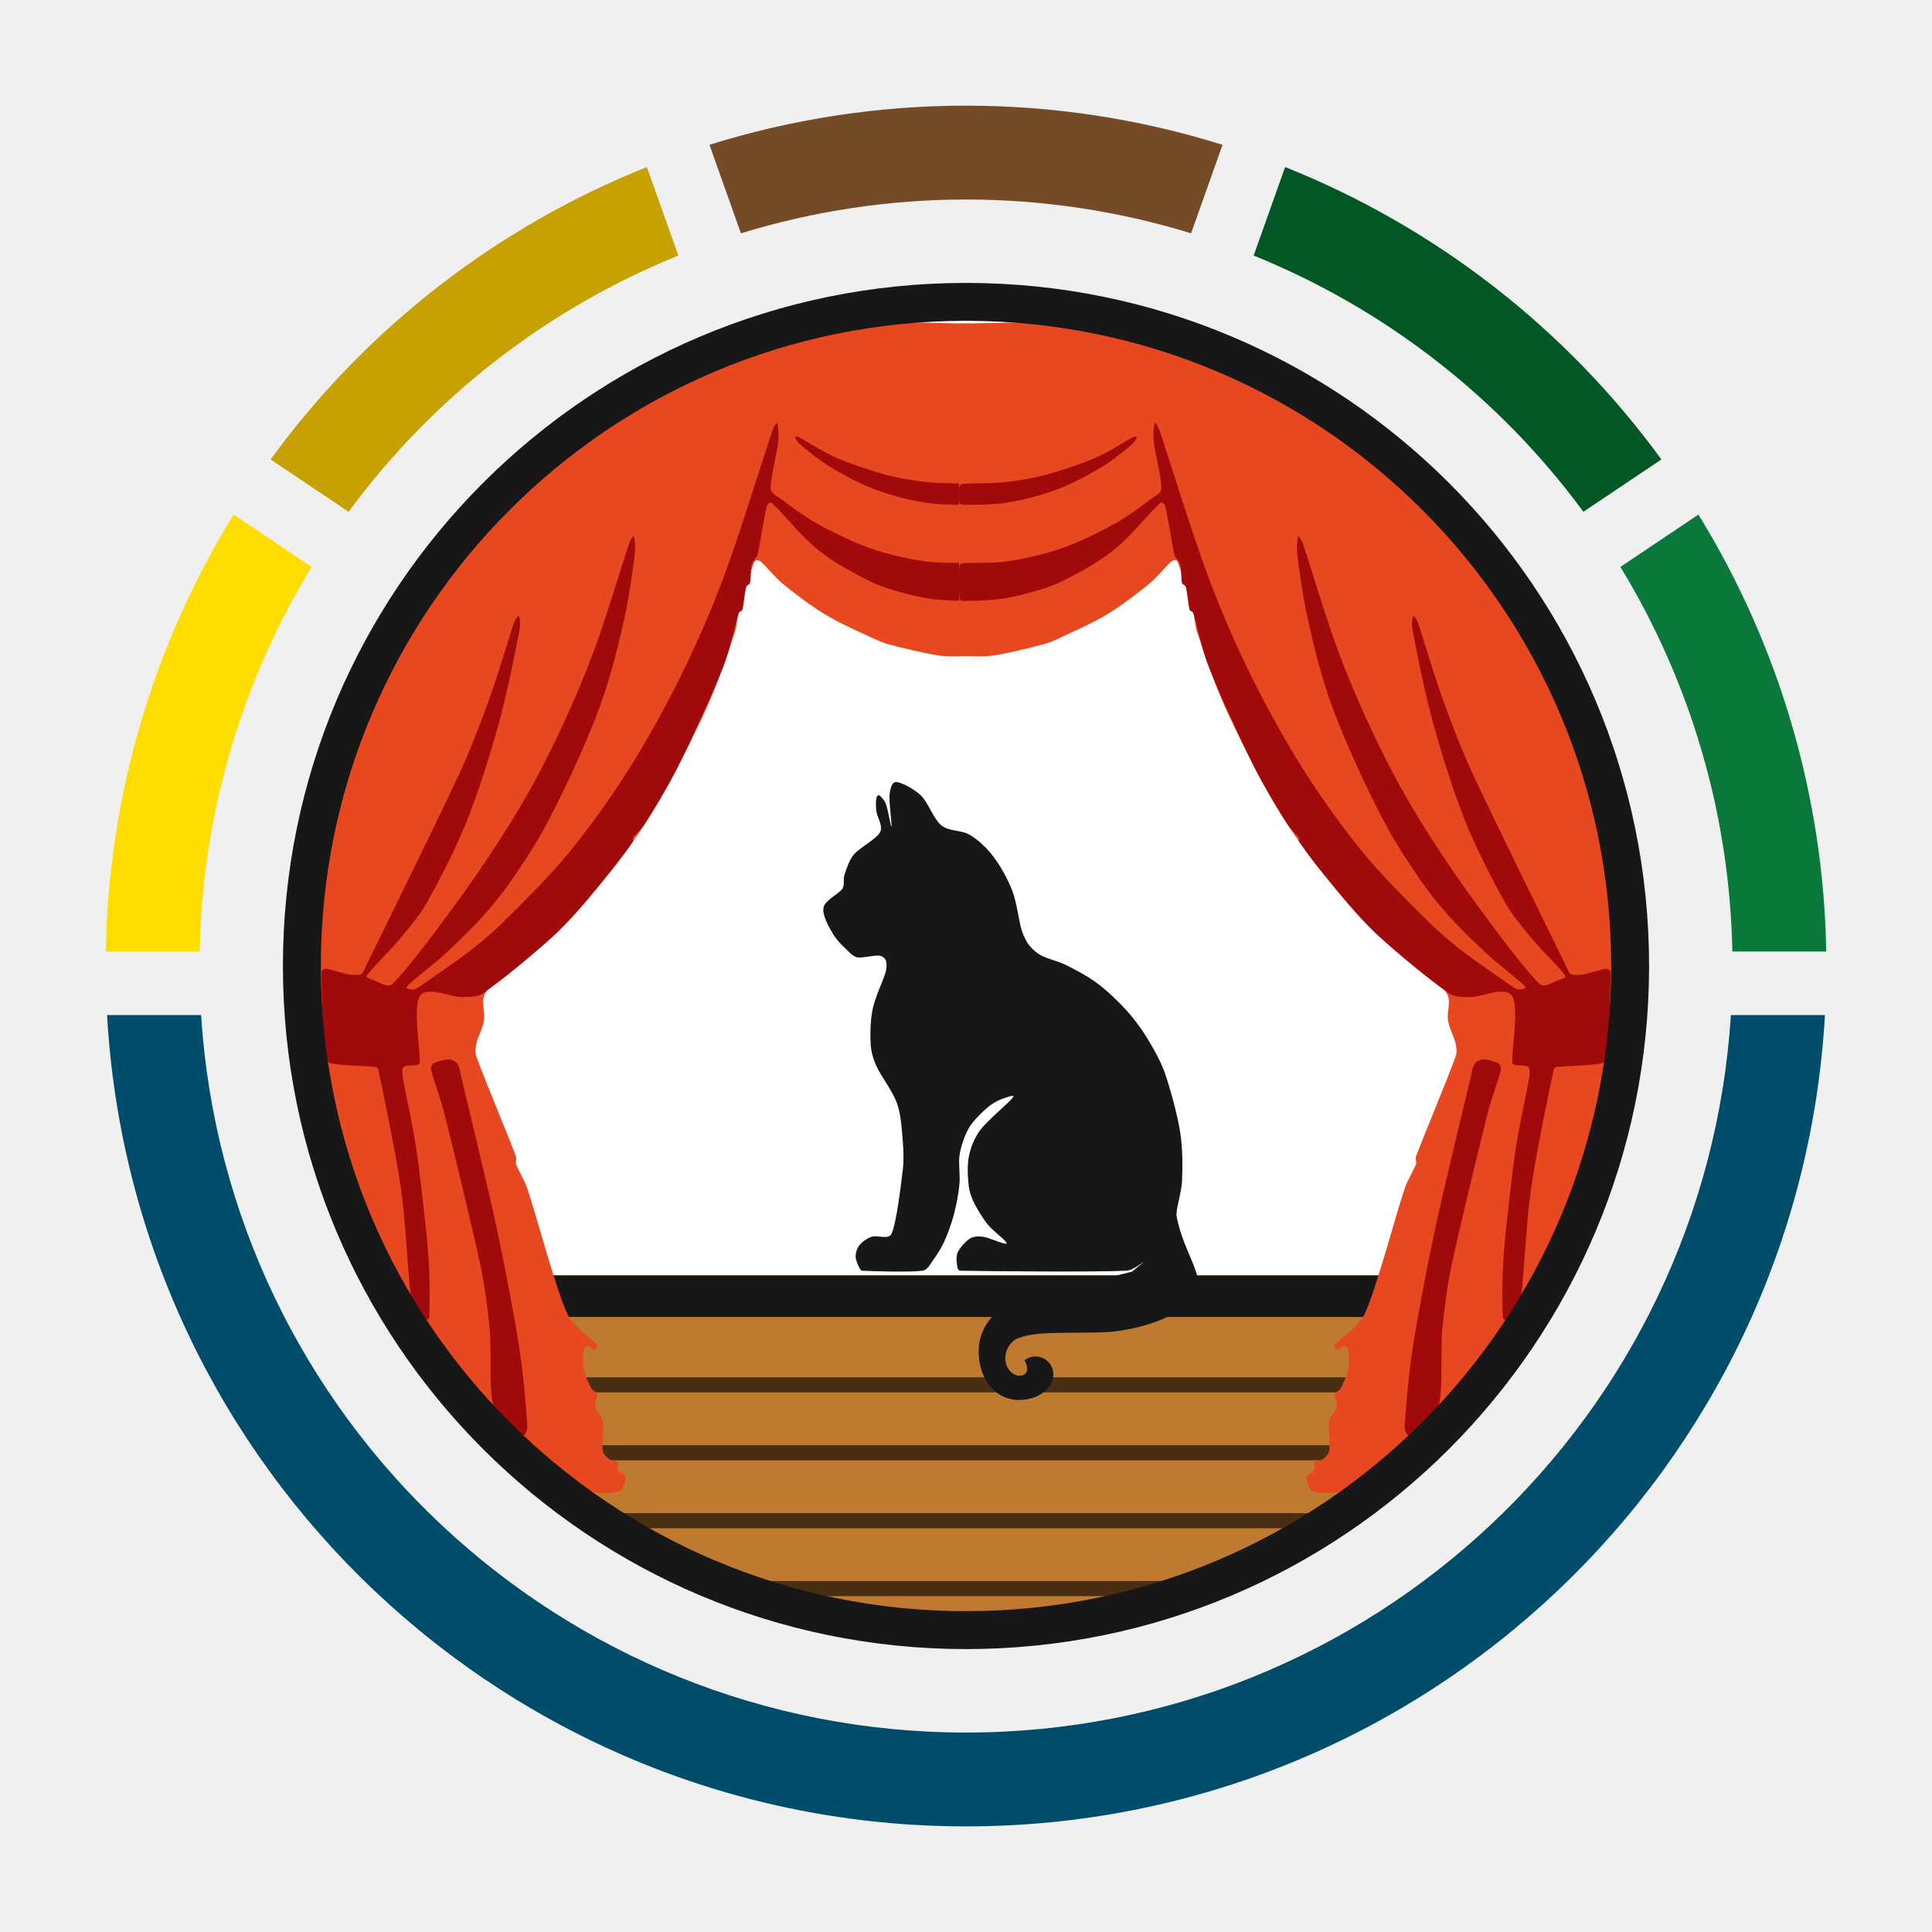
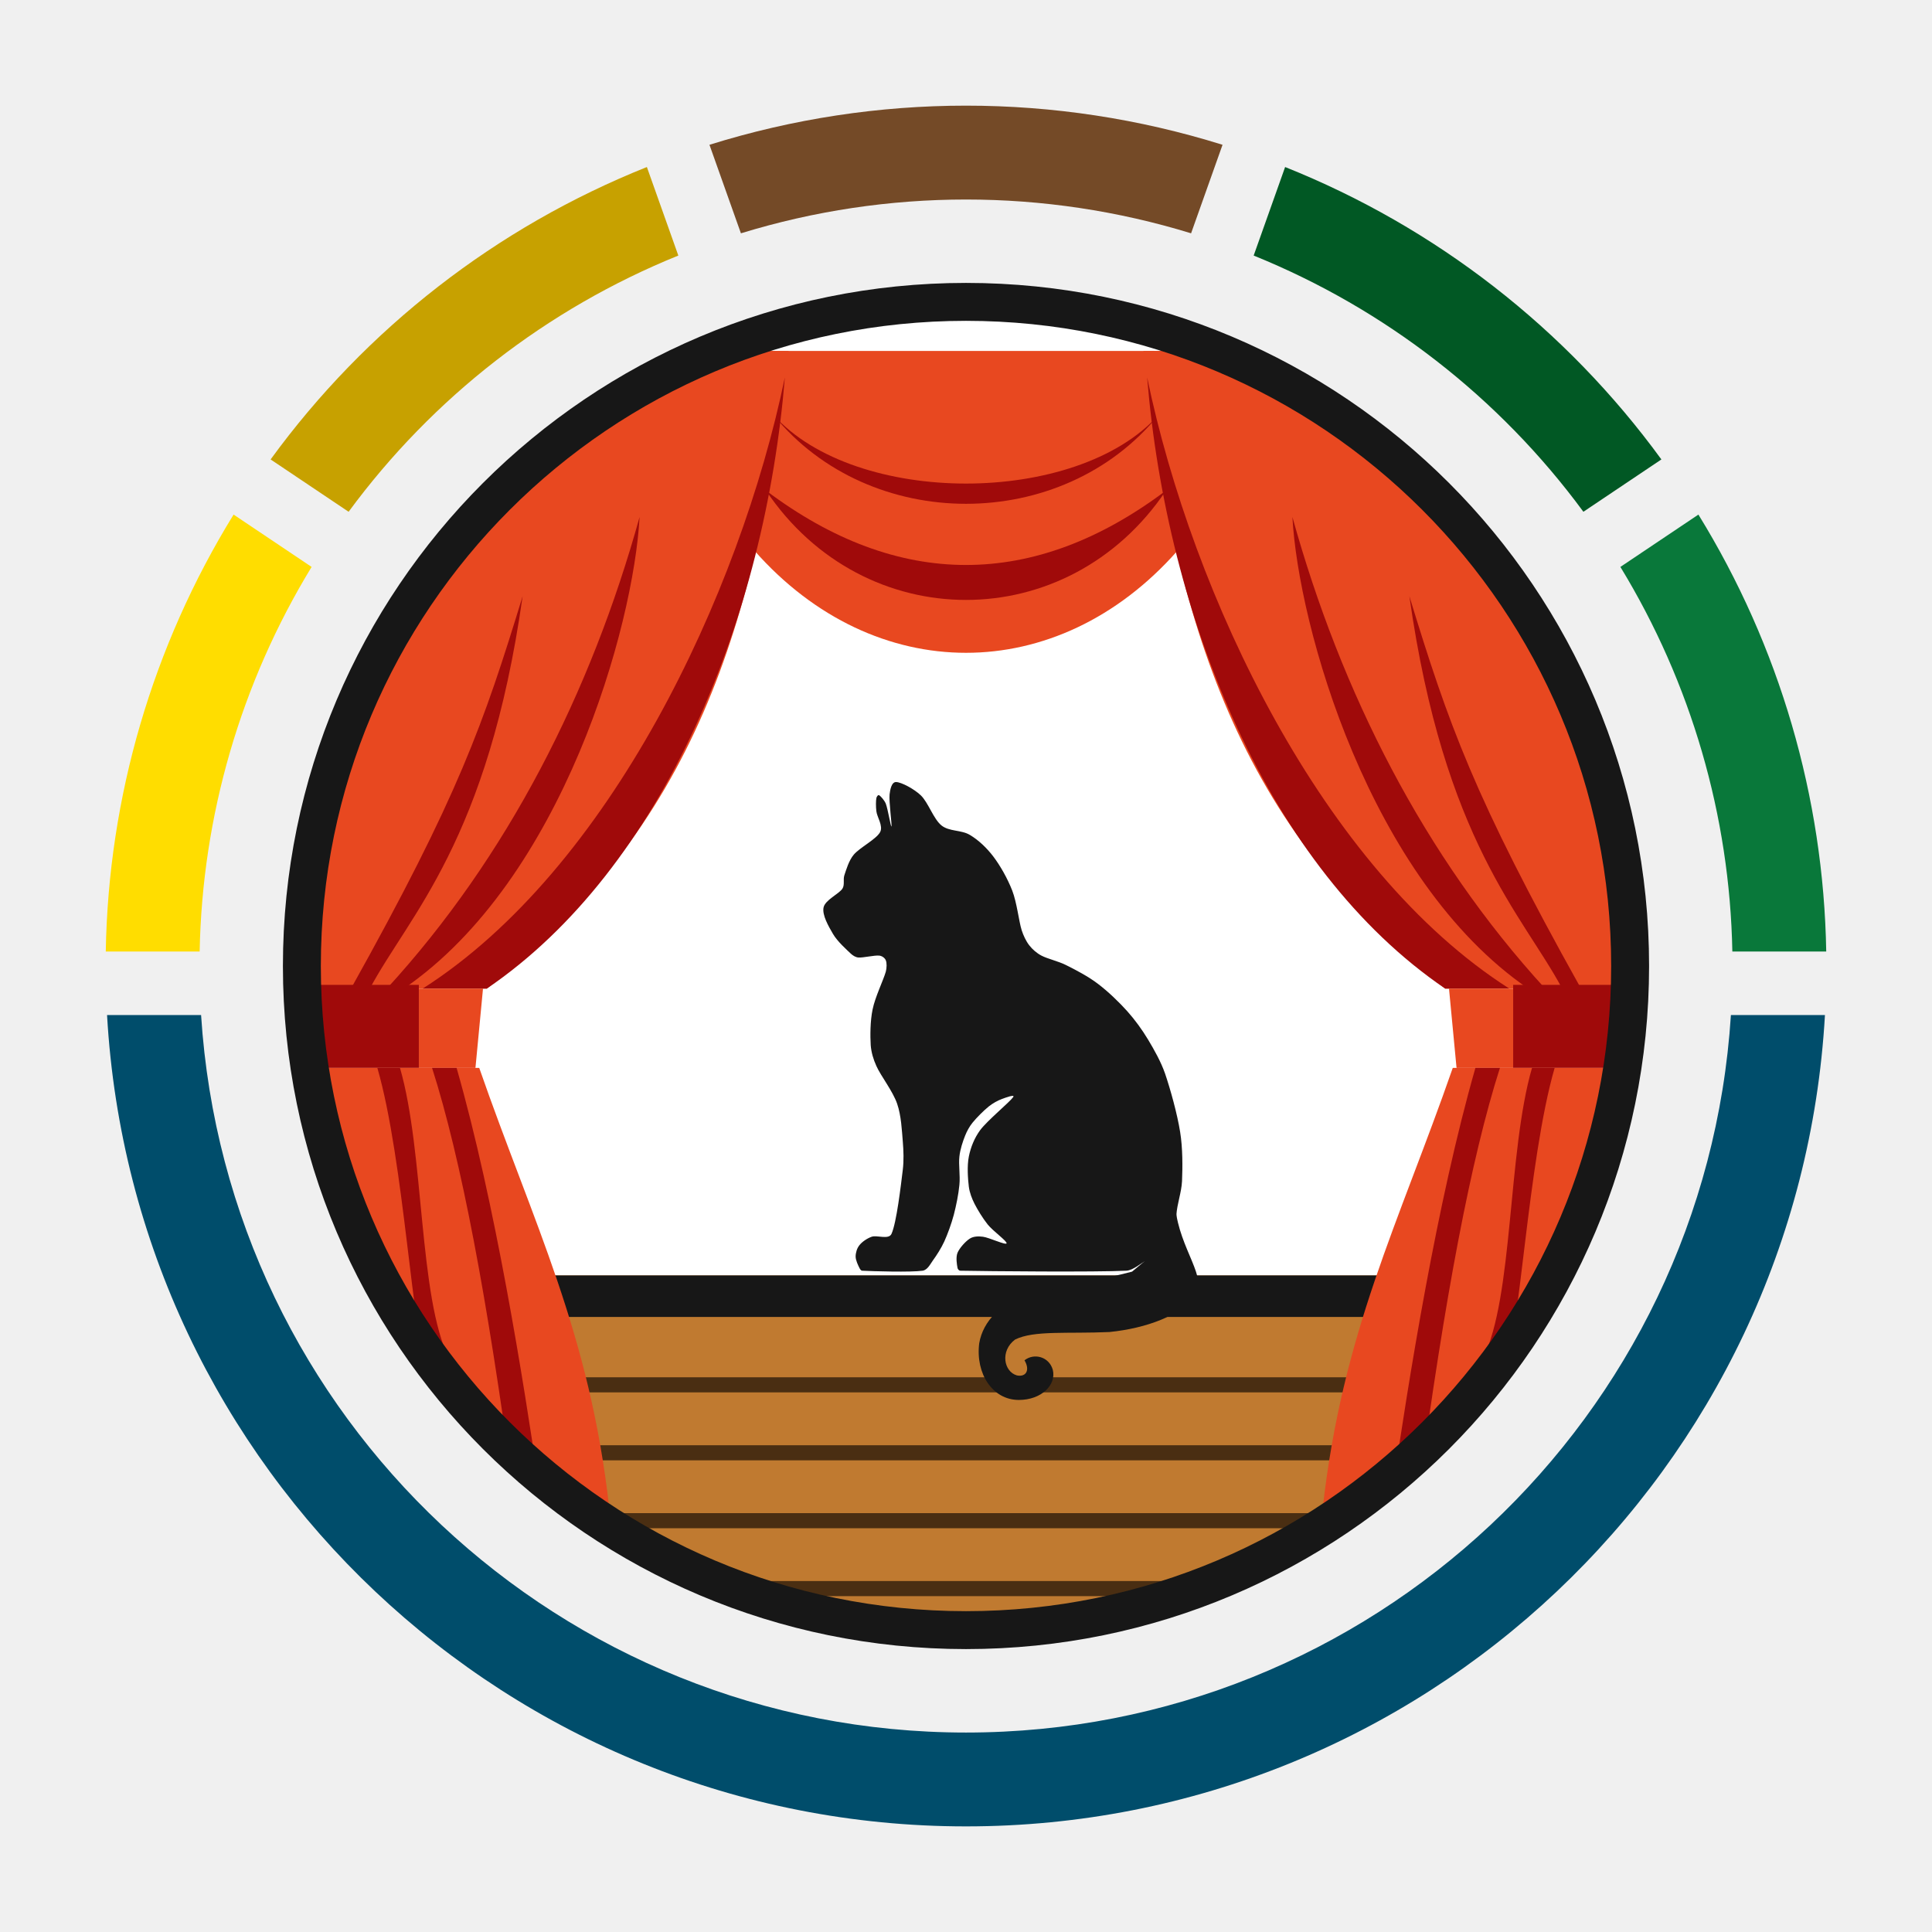
<svg xmlns="http://www.w3.org/2000/svg" viewBox="0 0 1024 1024">
  <defs>
    <clipPath id="buehne">
      <circle cx="512" cy="512" r="343.0" />
    </clipPath>
-     <g id="vorhang">
-       <path fill="#E84820" d="M328.0,790.5C324.6,791.6 316.1,792.0 311.0,789.5C304.0,786.0 293.9,776.4 286.0,769.5C278.2,762.7 270.6,755.6 263.5,748.0C255.4,739.4 244.2,726.3 237.5,718.0C232.4,711.6 227.9,704.9 223.5,698.0C218.5,690.2 212.2,680.3 207.5,671.0C202.7,661.5 197.1,646.2 194.5,641.0C194.1,640.1 193.0,639.6 192.0,639.5C189.6,639.2 182.9,641.1 180.0,639.5C177.1,637.9 175.8,633.4 174.5,630.0C172.2,623.9 168.7,612.1 166.5,603.0C164.2,593.5 161.9,583.1 160.5,573.0C158.8,561.2 157.2,543.8 156.5,532.0C155.9,522.0 156.0,512.0 156.5,502.0C157.0,491.5 158.2,479.3 159.5,469.0C160.8,459.3 162.4,449.6 164.5,440.0C166.7,430.0 169.2,419.2 172.5,409.0C176.5,396.5 184.0,376.0 188.5,365.0C191.6,357.4 195.3,350.1 199.5,343.0C205.3,333.2 216.2,316.3 223.5,306.0C229.7,297.3 236.3,288.9 243.5,281.0C252.4,271.2 266.9,256.8 277.0,247.5C285.6,239.7 296.0,231.5 304.0,225.5C310.7,220.5 317.7,215.7 325.0,211.5C334.5,206.0 348.6,198.0 361.0,192.5C375.7,186.0 394.6,175.0 413.0,172.5C438.5,169.0 496.9,171.4 514.0,171.5C514.7,171.5 515.5,172.3 515.5,173.0C515.8,202.1 515.8,316.9 515.5,346.0C515.5,346.7 514.7,347.4 514.0,347.5C511.1,347.8 503.3,348.2 498.0,347.5C490.8,346.5 477.2,343.2 471.0,341.5C467.5,340.6 464.2,339.0 461.0,337.5C455.3,334.8 444.6,330.2 437.0,325.5C429.3,320.8 420.7,314.2 415.0,309.5C410.6,305.9 405.5,299.5 403.0,297.5C402.2,296.9 400.4,296.6 400.0,297.5C398.4,300.9 394.6,313.8 393.5,318.0C393.1,319.6 393.8,321.8 393.5,323.0C393.2,323.9 391.8,324.1 391.5,325.0C390.8,327.0 390.6,331.8 389.5,335.0C386.8,343.0 381.0,360.7 375.5,373.0C368.7,388.2 357.2,411.2 348.5,426.0C341.1,438.6 332.3,450.7 323.5,462.0C314.8,473.2 305.4,484.4 295.5,494.0C285.8,503.4 270.5,513.8 264.0,519.5C261.2,522.0 257.7,524.4 256.5,528.0C255.2,531.6 257.2,536.8 256.5,541.0C255.8,545.2 253.2,549.8 252.5,553.0C252.0,555.3 251.7,557.8 252.5,560.0C256.0,570.0 270.0,603.5 273.5,613.0C274.0,614.3 273.1,615.7 273.5,617.0C274.5,619.8 278.0,625.5 279.5,630.0C284.0,643.2 294.3,682.2 300.5,696.0C303.7,703.1 314.1,709.8 316.5,713.0C317.1,713.8 315.8,715.4 315.0,715.5C314.2,715.6 312.9,713.6 312.0,713.5C311.1,713.4 309.7,714.0 309.5,715.0C309.1,717.1 308.8,722.5 309.5,726.0C310.2,729.5 312.3,733.8 313.5,736.0C314.2,737.2 316.2,737.6 316.5,739.0C316.8,740.7 315.0,743.7 315.5,746.0C316.0,748.3 319.0,750.4 319.5,753.0C320.2,756.8 318.9,765.6 319.5,769.0C319.8,770.9 321.7,772.5 323.0,773.5C324.3,774.4 326.8,774.1 327.5,775.0C328.2,775.9 326.9,777.8 327.5,779.0C328.2,780.3 331.4,781.1 331.5,783.0C331.6,784.9 330.6,789.7 328.0,790.5Z" />
-       <path fill="#A00A0A" d="M226.0,699.5C224.8,698.7 221.9,695.4 220.5,693.0C219.1,690.6 217.9,687.8 217.5,685.0C216.2,674.5 215.1,648.2 212.5,630.0C209.7,610.3 202.8,577.8 200.5,567.0C200.4,566.3 199.7,565.6 199.0,565.5C195.9,565.1 186.0,564.8 182.0,564.5C179.7,564.3 176.4,563.9 175.0,563.5C174.3,563.3 173.7,562.7 173.5,562.0C172.9,559.8 171.8,554.0 171.5,550.0C171.0,542.2 170.2,521.1 170.5,515.0C170.5,514.0 172.0,513.4 173.0,513.5C175.4,513.8 182.0,516.0 185.0,516.5C187.0,516.8 189.8,516.8 191.0,516.5C191.7,516.4 192.2,515.6 192.5,515.0C201.2,497.2 232.3,434.2 243.5,410.0C249.5,397.0 254.7,383.3 259.5,370.0C264.3,356.8 269.9,337.2 272.5,330.0C273.0,328.6 274.5,326.0 275.0,326.5C275.5,327.0 275.9,330.9 275.5,333.0C273.8,342.4 269.0,366.5 264.5,383.0C259.8,400.0 253.8,419.2 247.5,435.0C241.6,449.8 232.3,467.7 226.5,478.0C222.6,484.9 217.5,490.9 212.5,497.0C207.2,503.5 196.9,513.2 194.5,517.0C193.7,518.2 196.6,519.0 198.0,519.5C200.2,520.2 205.5,523.9 208.0,521.5C215.8,514.1 233.2,490.6 244.5,475.0C255.5,459.8 266.7,442.8 275.5,428.0C283.6,414.4 290.8,400.2 297.5,386.0C304.1,371.9 310.1,357.6 315.5,343.0C321.5,326.7 330.1,297.8 333.5,288.0C334.0,286.6 335.5,283.7 336.0,284.5C336.5,285.3 336.8,290.2 336.5,293.0C335.8,299.8 333.7,314.4 331.5,325.0C329.0,336.8 325.5,351.5 321.5,364.0C317.6,376.3 312.7,388.2 307.5,400.0C302.0,412.5 294.5,428.0 288.5,439.0C283.4,448.3 276.8,458.3 271.5,466.0C266.9,472.6 261.9,479.0 256.5,485.0C250.6,491.6 242.8,499.2 236.0,505.5C229.4,511.6 218.3,519.8 215.5,523.0C214.7,523.9 217.8,524.6 219.0,524.5C220.2,524.4 221.8,523.3 223.0,522.5C228.3,518.8 243.2,508.7 251.0,502.5C257.7,497.2 264.0,491.5 270.0,485.5C278.4,477.1 291.8,463.9 301.5,452.0C311.9,439.2 323.0,423.9 332.5,409.0C342.3,393.5 352.0,376.1 360.5,359.0C369.0,341.8 376.8,324.0 383.5,306.0C391.7,284.2 404.8,241.6 409.5,228.0C410.0,226.6 411.5,223.5 412.0,224.5C412.5,225.5 412.8,230.8 412.5,234.0C411.9,239.8 408.2,253.9 408.5,259.0C408.6,261.6 411.9,262.9 414.0,264.5C418.1,267.6 426.3,273.8 433.0,277.5C440.8,281.8 451.5,287.2 461.0,290.5C470.4,293.8 481.2,296.2 490.0,297.5C497.9,298.7 509.8,298.1 514.0,298.5C514.7,298.6 515.4,299.3 515.5,300.0C515.8,303.1 515.8,313.9 515.5,317.0C515.4,317.7 514.7,318.5 514.0,318.5C510.4,318.6 500.3,318.3 494.0,317.5C487.9,316.7 481.3,315.0 476.0,313.5C471.2,312.2 466.5,310.6 462.0,308.5C456.3,305.8 447.7,301.2 442.0,297.5C437.0,294.3 432.3,290.6 428.0,286.5C422.5,281.3 412.6,269.6 409.0,266.5C408.3,265.9 406.8,267.1 406.5,268.0C405.2,272.6 402.8,288.8 401.5,294.0C401.0,295.9 399.0,297.1 398.5,299.0C397.8,301.5 398.0,307.0 397.5,309.0C397.3,309.9 395.8,310.1 395.5,311.0C394.8,313.3 394.2,320.7 393.5,323.0C393.2,323.9 391.8,324.1 391.5,325.0C389.8,330.0 387.1,344.0 383.5,353.0C378.2,366.5 366.5,392.0 359.5,406.0C354.2,416.7 345.5,430.7 341.5,437.0C339.9,439.6 336.5,442.5 335.5,444.0C335.1,444.6 335.9,445.4 335.5,446.0C333.5,449.0 327.8,456.9 323.5,462.0C316.8,470.0 305.7,484.2 295.5,494.0C284.2,504.8 264.4,520.8 256.0,526.5C252.9,528.6 248.7,528.3 245.0,528.5C239.4,528.8 226.2,522.2 222.5,528.0C218.8,533.8 222.8,556.9 222.5,563.0C222.5,563.7 221.7,564.3 221.0,564.5C219.6,564.9 215.2,564.4 214.0,565.5C212.8,566.6 213.2,569.2 213.5,571.0C214.6,578.1 218.6,595.6 220.5,608.0C222.5,621.0 224.3,638.0 225.5,649.0C226.4,657.3 227.2,665.8 227.5,674.0C227.8,682.0 227.8,693.8 227.5,698.0C227.5,698.7 226.6,699.9 226.0,699.5ZM514.0,267.5C509.9,267.6 498.6,267.7 491.0,266.5C482.7,265.2 472.5,262.7 464.0,259.5C455.6,256.4 446.7,251.5 440.0,247.5C434.3,244.1 427.1,238.1 424.0,235.5C422.9,234.6 421.7,232.7 421.5,232.0C421.4,231.5 422.5,231.3 423.0,231.5C426.6,233.2 436.0,239.5 443.0,242.5C450.7,245.8 461.0,249.3 469.0,251.5C476.2,253.4 483.6,254.7 491.0,255.5C498.5,256.3 509.9,256.1 514.0,256.5C514.7,256.6 515.4,257.3 515.5,258.0C515.8,259.6 515.8,264.4 515.5,266.0C515.4,266.7 514.7,267.5 514.0,267.5ZM278.0,760.5C277.2,761.1 275.8,760.2 275.0,759.5C272.2,756.9 263.3,751.4 261.5,745.0C258.9,735.8 260.7,716.5 259.5,704.0C258.4,692.6 256.9,681.2 254.5,670.0C250.5,651.0 239.8,607.2 235.5,590.0C233.5,582.2 229.4,571.4 228.5,567.0C228.2,565.8 228.9,564.1 230.0,563.5C231.6,562.6 235.9,561.4 238.0,561.5C239.7,561.6 241.5,562.6 242.5,564.0C243.6,565.6 243.9,568.6 244.5,571.0C248.0,585.7 258.3,627.8 263.5,652.0C268.0,673.2 272.8,698.7 275.5,716.0C277.5,729.2 279.1,748.6 279.5,756.0C279.6,757.6 278.8,759.9 278.0,760.5Z" />
+     <g id="seitenvorhang">
+       <path fill="#E84820" d="M100,186H418C401.3,331.2 367.6,438.9 258.0,524.0H100Z" />
+       <path fill="#A00A0A" d="M416,200C405.6,326.9 351.9,460.1 258.0,524.0H224C323.0,460.9 392.0,315.6 416.0,200.0Z" />
+       <path fill="#A00A0A" d="M339,274C335.9,331.6 298.5,466.0 214.0,524.0L205,524C269.2,453.9 313.2,367.0 339.0,274.0Z" />
+       <path fill="#A00A0A" d="M277,316C258.6,445.9 217.0,484.7 196.0,524.0L186,524C243.0,421.9 256.3,383.6 277.0,316.0Z" />
+       <path fill="#A00A0A" d="M100,522H222V566H100Z" />
+       <path fill="#E84820" d="M222,524H256L252,566H222Z" />
+       <path fill="#E84820" d="M100,566H254C282.7,648.5 312.6,706.2 323.0,800.0H100Z" />
+       <path fill="#A00A0A" d="M200,566C214.3,615.2 219.0,713.3 226.0,720.0L238,720C221.8,687.5 225.0,610.9 212.0,566.0Z" />
+       <path fill="#A00A0A" d="M229,566C244.4,614.2 258.3,687.9 272.0,790.0L286,790C277.4,731.2 262.5,637.6 242.0,566.0Z" />
    </g>
  </defs>
  <g id="ring">
    <path d="M56.06,504.34A456.00,456.00 0 0 1 123.81,272.74L165.16,300.48A406.25,406.25 0 0 0 105.82,504.34Z" fill="#FFDD00" />
    <path d="M143.43,243.51A456.00,456.00 0 0 1 342.86,88.53L359.53,135.45A406.25,406.25 0 0 0 184.77,271.25Z" fill="#C7A100" />
    <path d="M376.03,76.74A456.00,456.00 0 0 1 647.97,76.74L631.30,123.66A406.25,406.25 0 0 0 392.70,123.66Z" fill="#744A27" />
    <path d="M681.14,88.53A456.00,456.00 0 0 1 880.57,243.51L839.23,271.25A406.25,406.25 0 0 0 664.47,135.45Z" fill="#015824" />
    <path d="M900.19,272.74A456.00,456.00 0 0 1 967.94,504.34L918.18,504.34A406.25,406.25 0 0 0 858.84,300.48Z" fill="#09783A" />
    <path d="M967.26,537.99A456.00,456.00 0 0 1 56.74,537.99L106.58,537.99A406.25,406.25 0 0 0 917.42,537.99Z" fill="#004D6B" />
  </g>
  <g clip-path="url(#buehne)">
    <circle cx="512" cy="512" r="343.0" fill="#fff" />
    <g id="boden">
      <rect x="0" y="676" width="1024" height="400" fill="#C07A30" />
      <rect x="0" y="676" width="1024" height="22" fill="#171717" />
      <g fill="#4A2E12">
        <rect x="0" y="730" width="1024" height="8" />
        <rect x="0" y="766" width="1024" height="8" />
        <rect x="0" y="802" width="1024" height="8" />
        <rect x="0" y="838" width="1024" height="8" />
      </g>
    </g>
-     <use href="#vorhang" />
-     <use href="#vorhang" transform="matrix(-1 0 0 1 1024 0)" />
+     <g id="schabracke">
+       <path fill="#E84820" d="M400,186H624V292C560.4,364.0 463.6,364.0 400,292Z" />
+       <path fill="#A00A0A" d="M410,220C453.5,268.4 570.5,268.4 614.0,220.0L614,220L614,220C563.0,282.7 461.0,282.7 410,220Z" />
+       <path fill="#A00A0A" d="M406,260C475.9,312.6 548.1,312.6 618.0,260.0L618,260C566.1,337.3 457.9,337.3 406,260Z" />
+     </g>
+     <use href="#seitenvorhang" />
+     <use href="#seitenvorhang" transform="matrix(-1 0 0 1 1024 0)" />
  </g>
  <circle id="rahmen" cx="512" cy="512" r="352.0" fill="none" stroke="#171717" stroke-width="20.1" />
  <g id="katze" fill="#171717">
    <path d="M623.0,673.5C619.6,678.4 605.6,674.1 603.0,673.5C601.1,673.1 606.8,670.8 607.5,670.0C607.8,669.6 607.5,668.3 607.0,668.5C605.2,669.1 600.7,673.3 597.0,673.5C580.7,674.3 523.9,673.8 509.0,673.5C508.3,673.5 507.6,672.7 507.5,672.0C507.2,670.4 506.5,666.5 507.5,664.0C508.6,661.4 511.8,657.9 514.0,656.5C516.0,655.2 518.7,655.2 521.0,655.5C524.2,655.9 533.1,660.1 533.5,659.0C533.9,657.9 526.3,652.5 523.5,649.0C520.8,645.6 518.2,641.3 516.5,638.0C515.1,635.2 513.9,632.1 513.5,629.0C513.0,624.8 512.5,618.0 513.5,613.0C514.5,608.0 516.5,603.1 519.5,599.0C523.4,593.8 535.1,584.2 537.0,581.5C538.2,579.8 532.9,581.8 531.0,582.5C528.8,583.3 526.1,584.8 524.0,586.5C521.4,588.6 517.6,592.4 515.5,595.0C513.8,597.1 512.5,599.5 511.5,602.0C510.3,605.0 508.9,609.2 508.5,613.0C508.0,617.3 509.0,623.0 508.5,628.0C508.0,633.2 506.8,639.0 505.5,644.0C504.2,648.8 502.3,654.0 500.5,658.0C498.9,661.5 496.4,665.4 494.5,668.0C493.0,670.1 491.6,673.1 489.0,673.5C482.8,674.4 462.6,673.8 457.0,673.5C456.3,673.5 455.8,672.6 455.5,672.0C454.9,670.8 453.5,668.0 453.5,666.0C453.5,664.0 454.2,661.6 455.5,660.0C456.9,658.2 459.5,656.4 462.0,655.5C464.8,654.5 471.0,657.2 472.5,654.0C475.2,648.1 477.5,628.2 478.5,620.0C479.1,615.0 478.9,610.0 478.5,605.0C478.0,599.2 477.7,591.4 475.5,585.0C473.2,578.3 466.8,570.2 464.5,565.0C462.9,561.5 461.8,557.8 461.5,554.0C461.2,549.0 461.2,541.2 462.5,535.0C463.8,528.5 468.3,519.3 469.5,515.0C470.0,513.1 470.1,510.4 469.5,509.0C469.0,507.7 467.4,506.6 466.0,506.5C463.6,506.2 457.5,507.7 455.0,507.5C453.5,507.4 452.1,506.5 451.0,505.5C448.8,503.4 443.9,499.1 441.5,495.0C439.1,490.9 435.7,485.0 436.5,481.0C437.3,477.0 444.7,473.8 446.5,471.0C447.8,469.0 446.8,466.2 447.5,464.0C448.5,461.0 449.9,456.1 452.5,453.0C455.7,449.2 464.5,444.8 466.5,441.0C468.2,437.7 464.8,433.0 464.5,430.0C464.2,427.7 464.2,424.4 464.5,423.0C464.6,422.3 465.4,421.1 466.0,421.5C466.8,422.0 468.8,424.2 469.5,426.0C470.6,428.8 472.2,438.8 472.5,438.0C472.8,437.2 471.1,424.9 471.5,421.0C471.8,418.6 472.5,414.4 475.0,414.5C477.8,414.6 484.4,418.1 488.0,421.5C492.0,425.3 494.7,434.0 499.0,437.5C503.1,440.8 509.5,439.8 514.0,442.5C518.6,445.2 523.1,449.5 526.5,454.0C530.2,458.9 534.0,465.6 536.5,472.0C539.0,478.5 540.0,488.2 541.5,493.0C542.4,495.8 543.8,498.8 545.5,501.0C547.2,503.2 549.5,505.2 552.0,506.5C555.2,508.2 560.8,509.4 565.0,511.5C570.0,514.0 576.8,517.5 582.0,521.5C587.4,525.6 593.1,531.1 597.5,536.0C601.6,540.6 605.3,545.7 608.5,551.0C611.8,556.5 615.3,562.7 617.5,569.0C620.3,577.2 624.0,590.5 625.5,600.0C626.9,608.6 626.8,618.7 626.5,626.0C626.2,632.1 623.9,637.9 623.5,644.0C622.9,651.9 626.4,668.6 623.0,673.5Z" />
    <path d="M612,664 L600,674 C585,678 562,682 546,686 C531,690 521,700 519,712 C517,728 526,742 540,742 C552,742 560,734 558,726 C556,719 548,717 543,721 C546,726 544,730 539,729 C532,727 530,716 538,710 C548,705 566,707 588,706 C608,704 626,697 633,687 C641,678 625,662 623,640 Z" />
  </g>
</svg>
